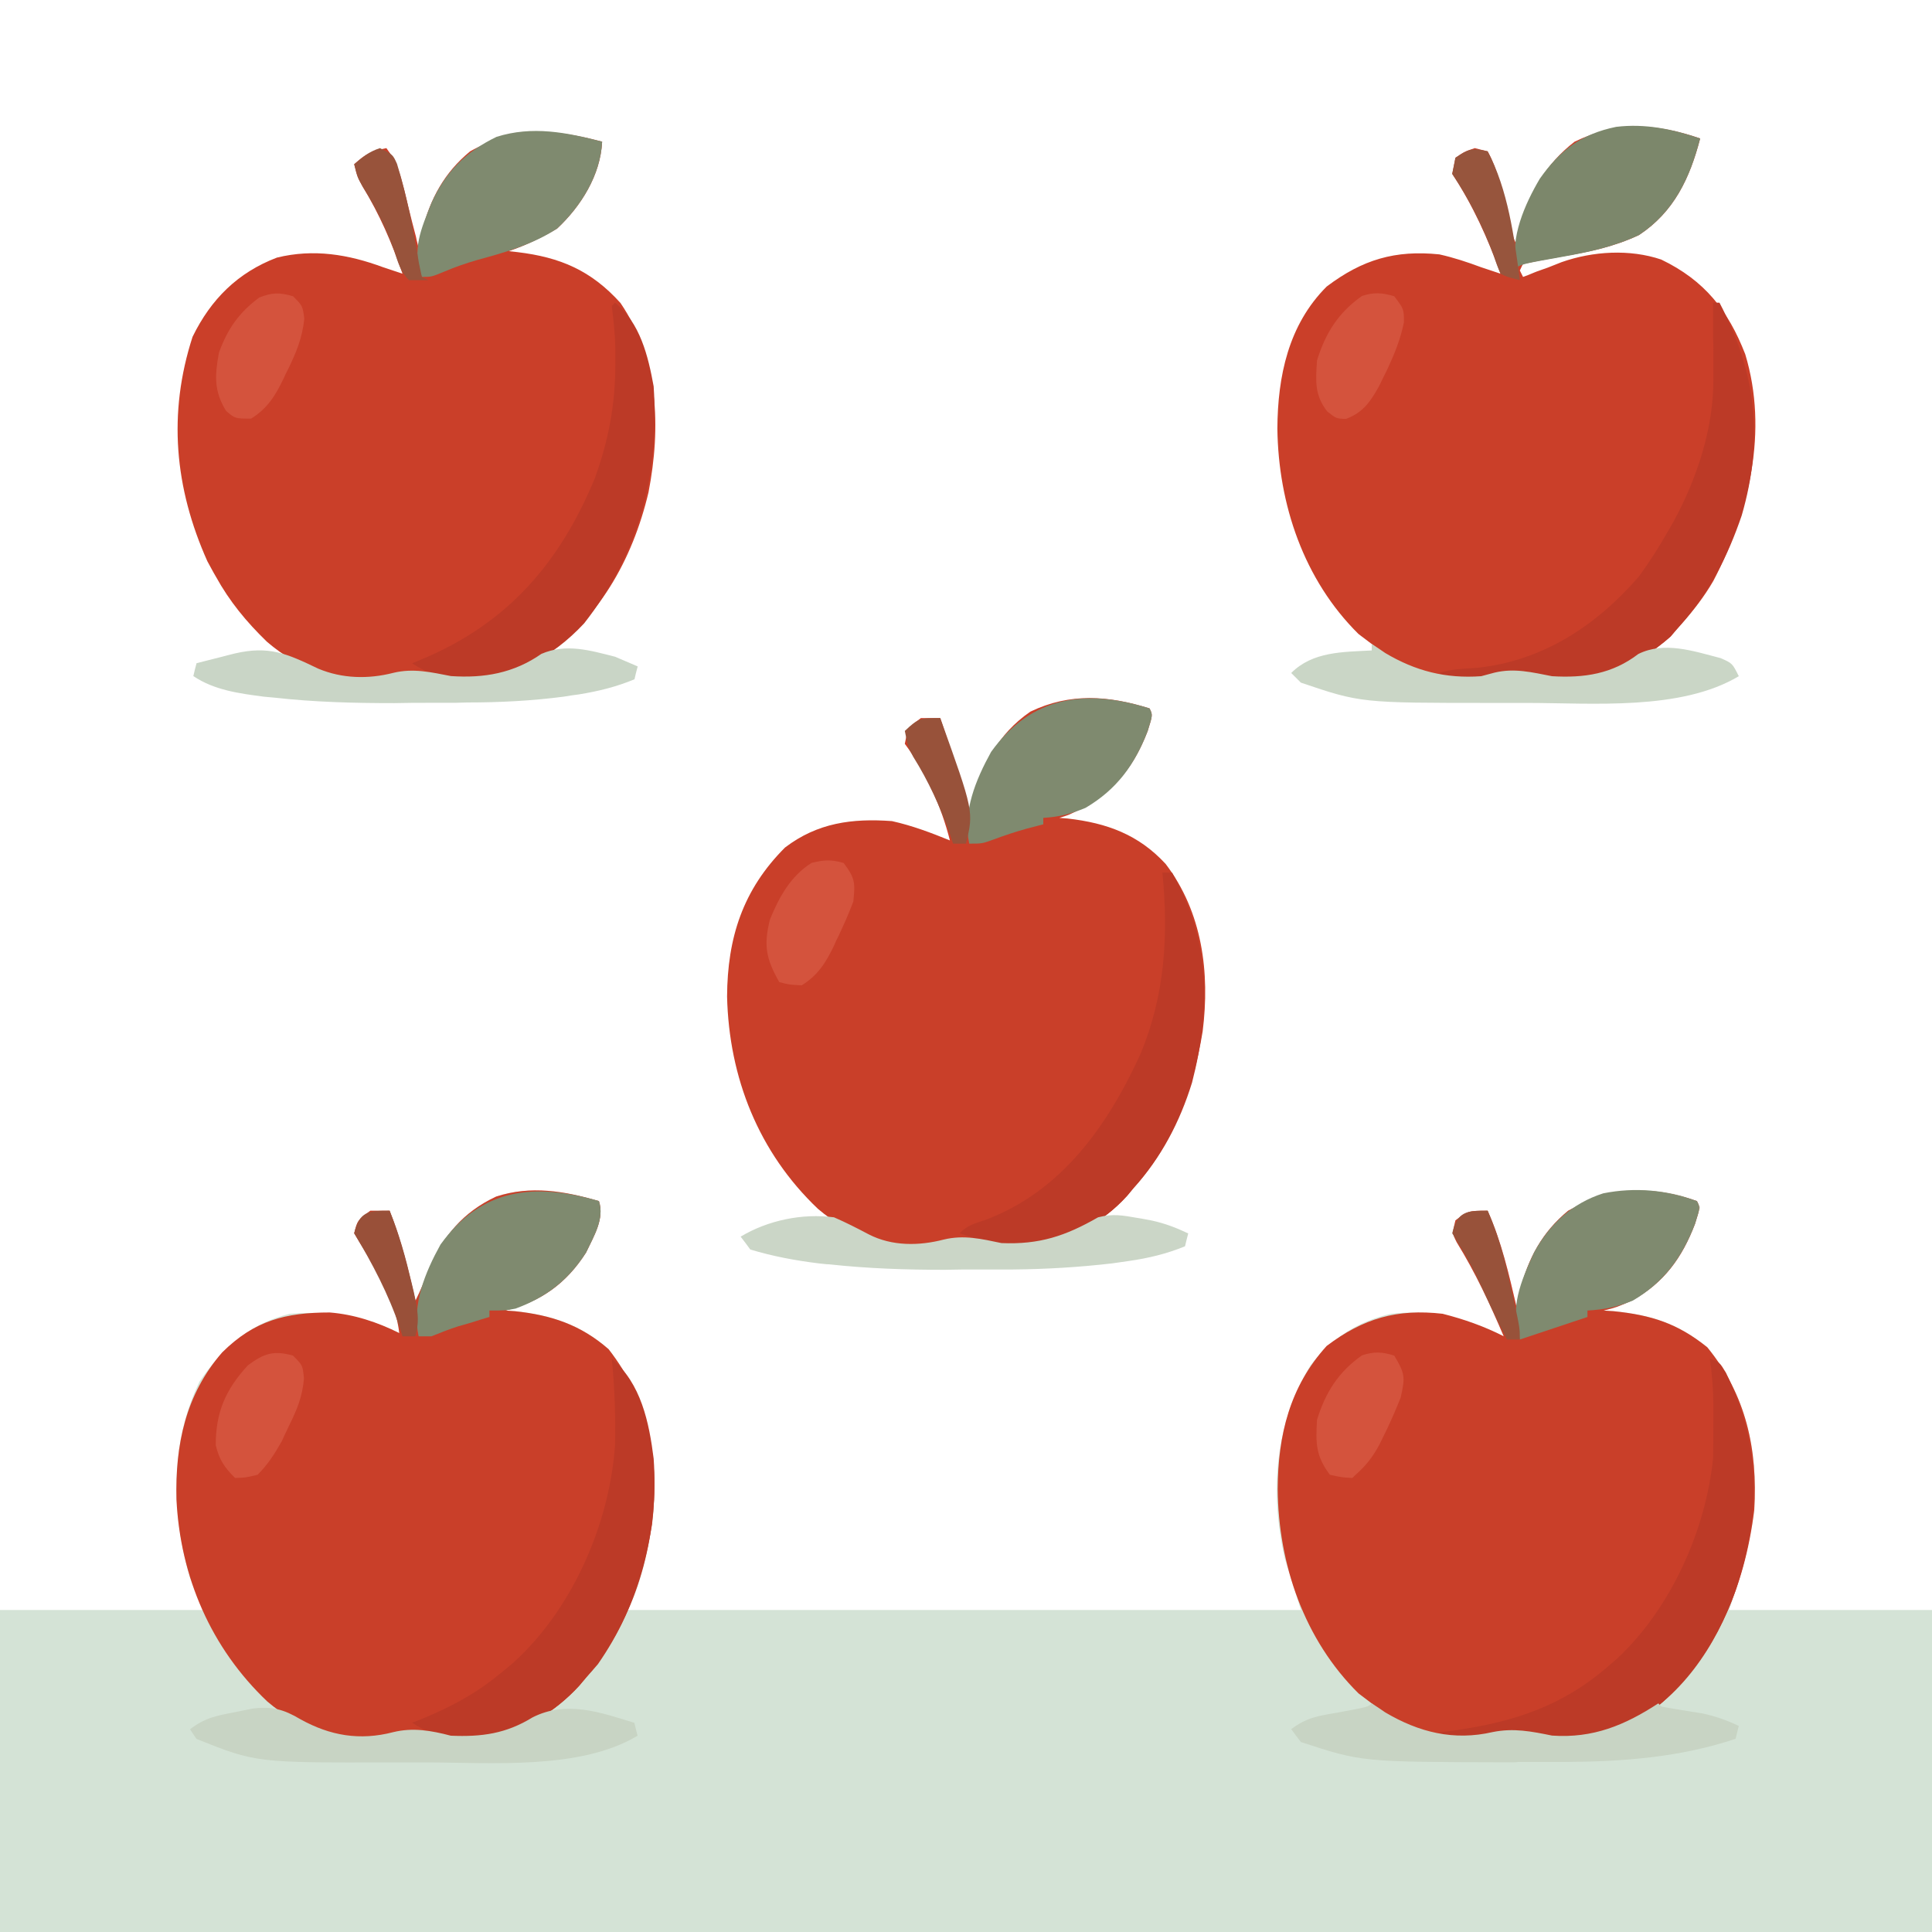
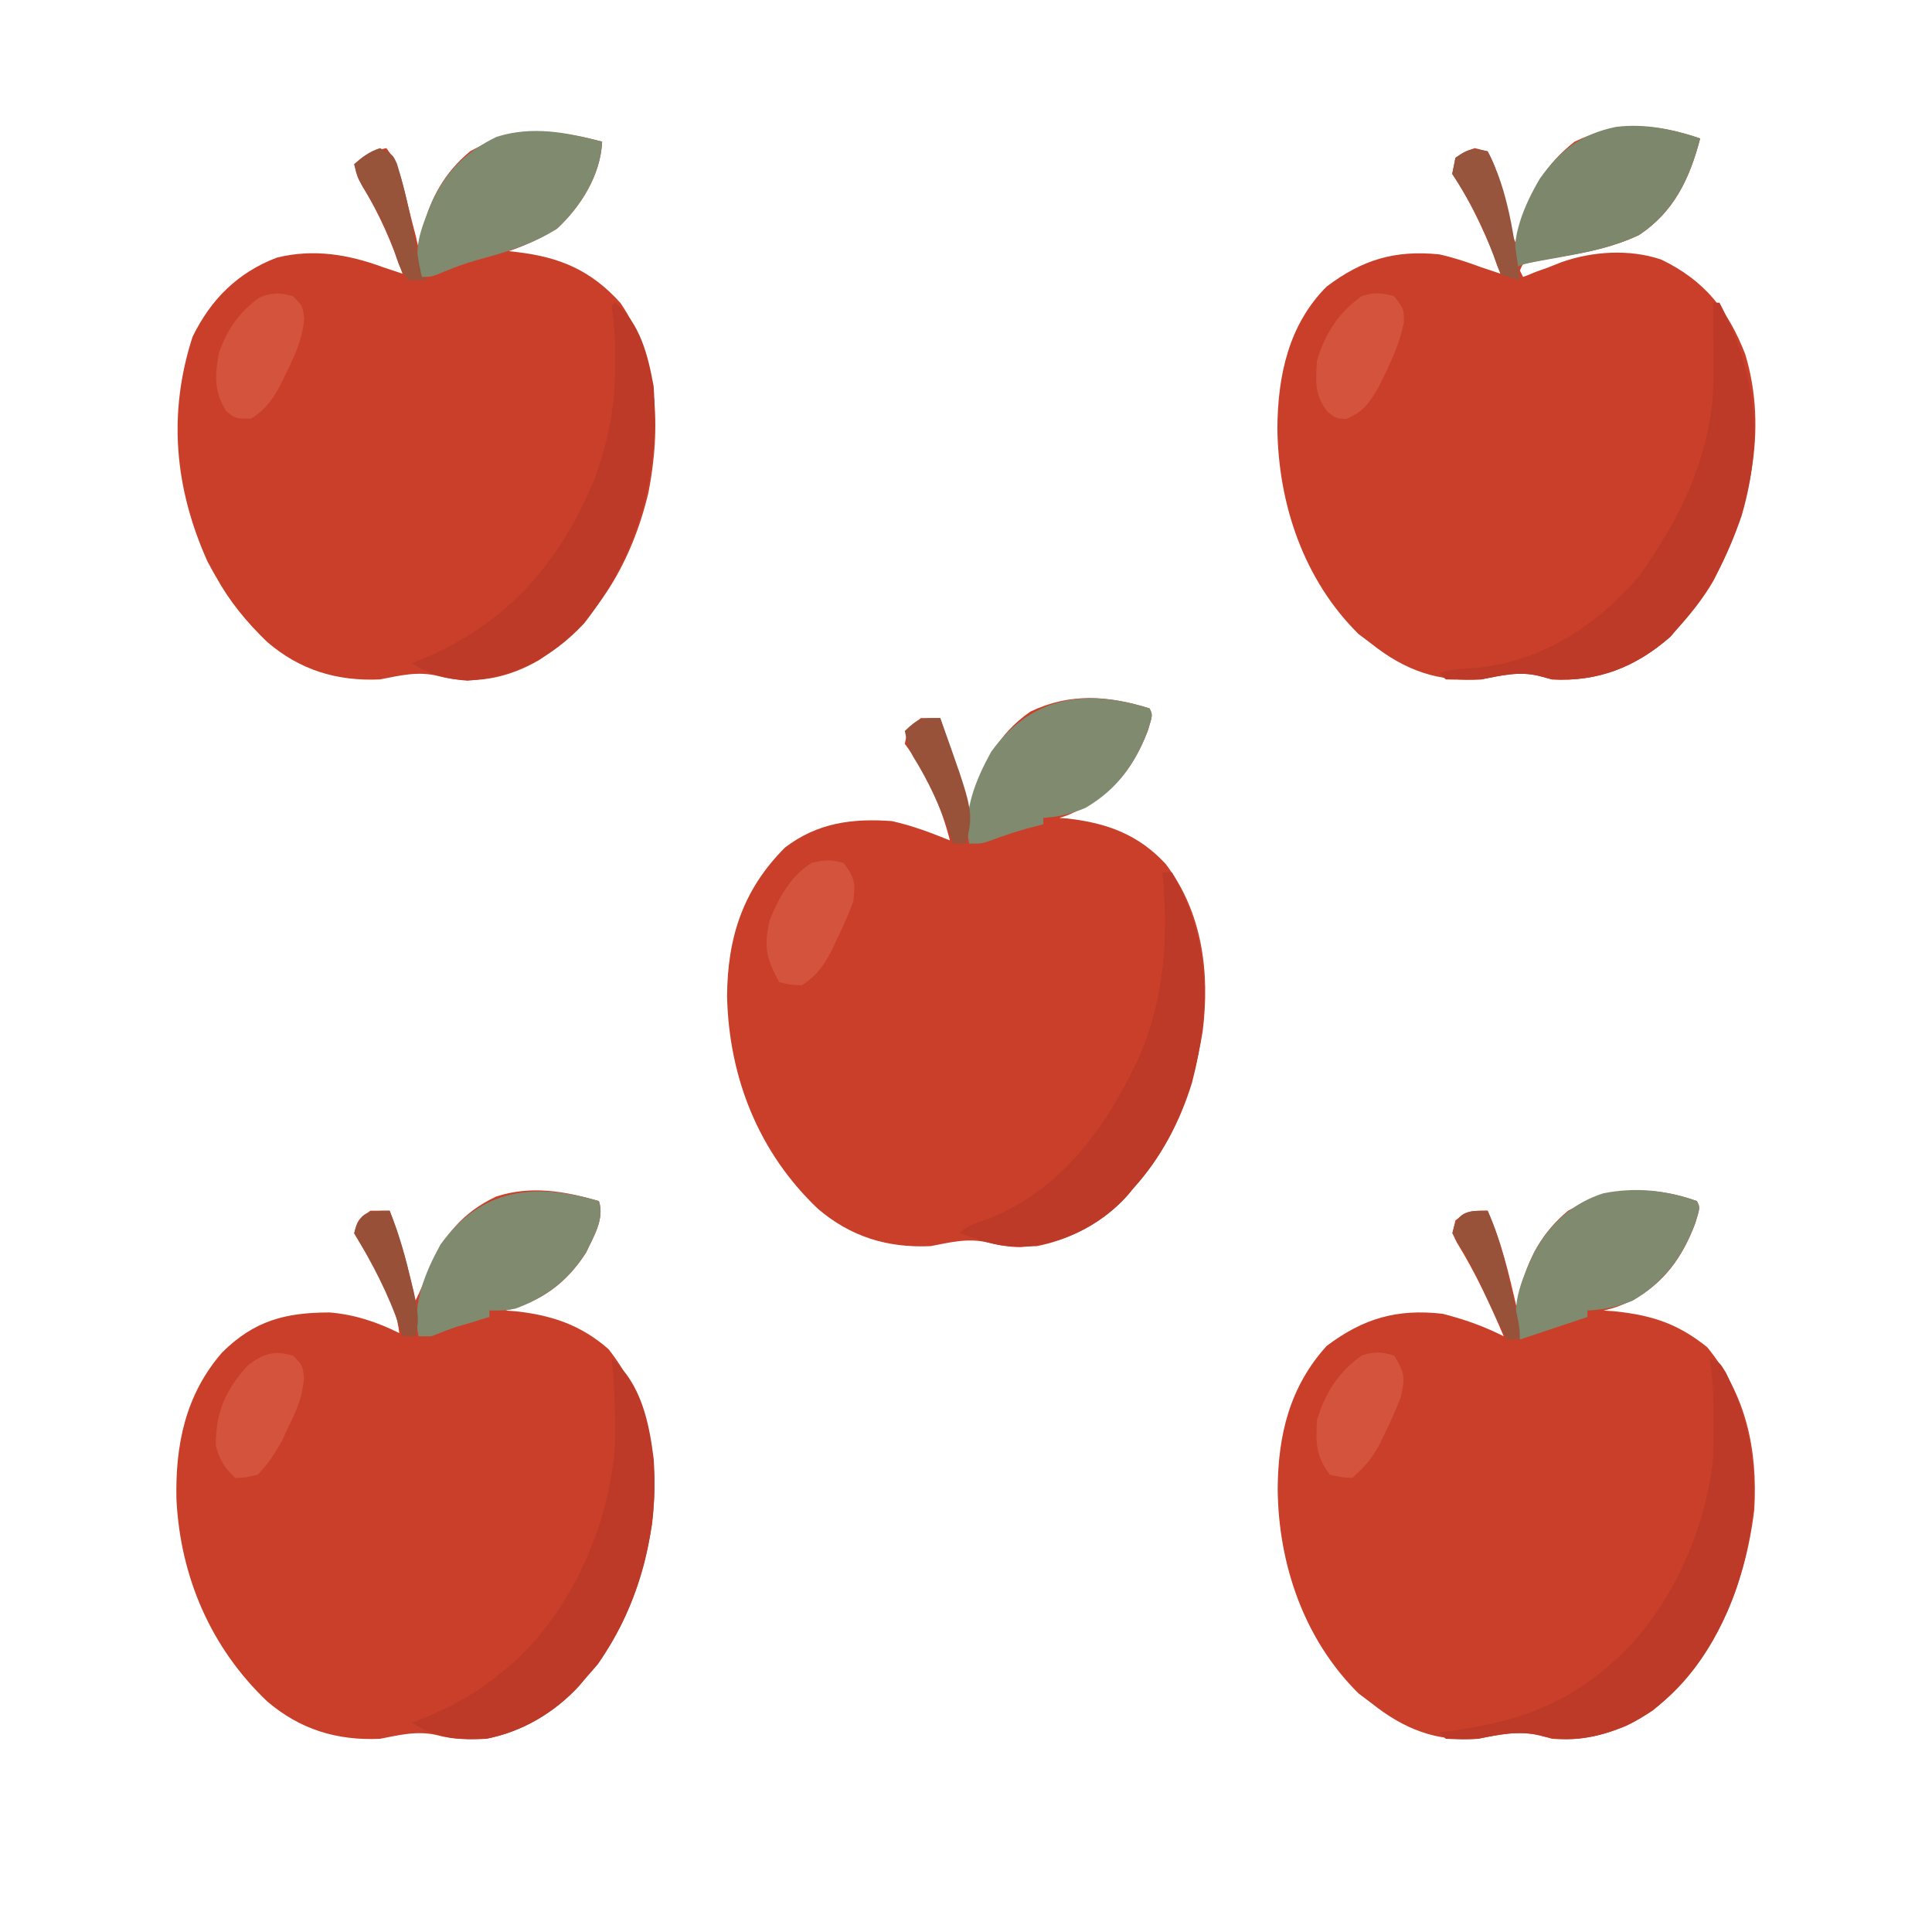
<svg xmlns="http://www.w3.org/2000/svg" version="1.1" width="600" height="600" viewBox="0 0 600 600" role="img" aria-label="Five">
-   <path d="M0 0 C1.8 5.5 -1.6 10.9 -4 16 C-10.2 25.7 -18 31.2 -29 34 C-28.1 34.1 -27.1 34.1 -26.1 34.2 C-14.8 35.4 -5.7 38.4 3 46 C15.6 62.2 18.9 80.1 16.5 100.4 C15 109.5 13.1 118.7 9 127 C78 127 146.9 127 218 127 C216.4 121.7 214.7 116.4 213 111 C208.3 90.3 209.9 69.3 221 51 C227.4 42.7 235.8 37.3 246 35 C258.7 33.6 269.6 36.3 281 42 C276.7 31.9 272.2 22.2 266.4 12.8 C265 10 265 10 266 6 C270 3 270 3 276 3 C280.3 12.6 282.6 22.7 285 33 C285.4 31.2 285.7 29.5 286.1 27.7 C288.6 17.7 293 9.6 301 3 C312.5 -3.4 323.5 -5 336.4 -1.6 C341 0 341 0 342 2 C338 14.5 332.6 24.3 320.8 30.9 C316 33 316 33 312 34 C313 34.1 314 34.1 315.1 34.2 C326.9 35.4 335 38 344.2 45.4 C356.3 60.2 359.9 77.2 358.8 95.9 C357.5 106.7 354.4 116.8 351 127 C371.8 127 392.6 127 414 127 C414 160 414 193 414 227 C216 227 18 227 -186 227 C-186 194 -186 161 -186 127 C-165.2 127 -144.4 127 -123 127 C-124.3 123.7 -125.6 120.4 -127 117 C-132.8 96.9 -133.3 75.2 -124 56 C-116.7 45.4 -108.7 38.2 -96 35 C-83.8 34.1 -73.1 35.5 -62 41 C-63.1 31.1 -68.8 21.5 -74.1 13.2 C-74.4 12.7 -74.4 12.7 -76 10 C-75 6 -75 6 -71 3 C-69 3 -67 3 -65 3 C-61.4 12.2 -59.1 21.4 -57 31 C-55.4 27.8 -54.1 24.6 -52.8 21.2 C-48.4 10.9 -42.2 3.4 -31.9 -1.4 C-21.1 -4.9 -10.7 -3.1 0 0 Z " fill="#D4E3D6" transform="translate(186,373)" />
  <path d="M0 0 C-0.5 10.4 -6.6 20.1 -14 27 C-18.8 29.8 -23.7 32.2 -29 34 C-28.1 34.1 -27.2 34.2 -26.3 34.3 C-13 35.9 -3.4 40 5.7 50.1 C17.6 67.6 18.3 88.7 14.4 108.9 C9.4 130 -1.3 148.9 -19.6 161 C-29.4 166.7 -40 168.8 -51.1 165.9 C-57.3 164.4 -62.8 165.8 -69 167 C-82.4 167.6 -93.9 164.1 -104.1 155.3 C-110.5 149.1 -115.7 142.8 -120 135 C-120.9 133.5 -121.7 131.9 -122.6 130.3 C-132.8 107.5 -134.9 84.4 -127.2 60.6 C-121.5 48.9 -113.1 40.6 -101 36 C-89.6 33.2 -78.8 35 -68 39 C-66 39.7 -64 40.3 -62 41 C-65.3 31.4 -69.1 22.6 -74.4 13.9 C-76 11 -76 11 -77 7 C-73.4 3.8 -71.9 3 -67 2 C-63.6 6.5 -62.8 9.8 -61.4 15.2 C-61 16.9 -60.6 18.5 -60.2 20.2 C-59.8 21.8 -59.4 23.4 -59 25 C-58.6 26.5 -58.2 28 -57.8 29.6 C-57.7 30.2 -57.7 30.2 -57 33 C-56.6 31.2 -56.3 29.5 -55.9 27.7 C-53.4 17.7 -49 9.6 -41 3 C-27 -4.8 -15.2 -4 0 0 Z " fill="#CA3F29" transform="translate(187,44)" />
  <path d="M0 0 C1.8 5.5 -1.6 10.9 -4 16 C-10.2 25.7 -18 31.2 -29 34 C-28.1 34.1 -27.1 34.1 -26.1 34.2 C-14.8 35.4 -5.7 38.4 3 46 C15.6 62.2 18.9 80.1 16.5 100.4 C13.6 118 7.8 134.3 -4 148 C-4.3 148.4 -4.3 148.4 -6.1 150.5 C-13.8 158.9 -23.8 164.8 -35 167 C-40.3 167.2 -45 167.3 -50.1 165.9 C-56.3 164.4 -61.8 165.8 -68 167 C-81.4 167.6 -92.8 164.1 -103 155.4 C-120.5 138.8 -130 116.7 -131.2 92.7 C-131.6 75.7 -128.4 60.1 -117 47 C-107 37.1 -97.3 34.6 -83.6 34.6 C-76 35.2 -68.8 37.6 -62 41 C-63.1 31.1 -68.8 21.5 -74.1 13.2 C-74.4 12.7 -74.4 12.7 -76 10 C-75 6 -75 6 -71 3 C-69 3 -67 3 -65 3 C-61.4 12.2 -59.1 21.4 -57 31 C-55.4 27.8 -54.1 24.6 -52.8 21.2 C-48.4 10.9 -42.2 3.4 -31.9 -1.4 C-21.1 -4.9 -10.7 -3.1 0 0 Z " fill="#C93F29" transform="translate(186,373)" />
  <path d="M0 0 C1 2 1 2 -0.6 7.1 C-5.5 19.8 -12.6 27.4 -25 33 C-25.5 33.2 -25.5 33.2 -28 34 C-27.1 34.1 -26.3 34.1 -25.4 34.2 C-13.2 35.6 -3.4 39.2 5 48.3 C16.4 63.3 18.8 82 16.5 100.3 C13.5 118.5 7.5 135.1 -5 149 C-5.6 149.8 -6.3 150.5 -6.9 151.3 C-14.2 159.4 -24.3 164.9 -35 167 C-40.3 167.2 -45 167.3 -50.1 165.9 C-56.3 164.4 -61.8 165.8 -68 167 C-81.4 167.6 -92.8 164.1 -103 155.4 C-121.4 137.9 -130.6 114.7 -131.2 89.5 C-131.1 71.2 -126.3 56.3 -113.2 43.2 C-103.1 35.5 -92.3 34.1 -80 35 C-73.7 36.4 -67.9 38.6 -62 41 C-64.7 30.3 -69.4 19.9 -76 11 C-75 6 -75 6 -71 3 C-69 3 -67 3 -65 3 C-61.8 12.3 -59.1 21.4 -57 31 C-56.7 31.3 -56.3 31.7 -56 32 C-55.8 31.2 -55.6 30.4 -55.3 29.5 C-52 17.8 -47.2 8 -37 1 C-24.7 -4.9 -12.8 -4 0 0 Z " fill="#C93F29" transform="translate(357,220)" />
  <path d="M0 0 C1 2 1 2 -0.6 7.1 C-4.6 17.6 -10.2 25.4 -20.2 30.9 C-25 33 -25 33 -29 34 C-28 34.1 -27 34.1 -25.9 34.2 C-14.1 35.4 -6 38 3.2 45.4 C15.3 60.2 18.9 77.2 17.8 95.9 C14.9 119.9 5.4 142.8 -13.7 158.2 C-23.2 164.6 -33.5 167.9 -45 167 C-46.3 166.6 -47.6 166.3 -49 165.9 C-55.5 164.4 -61.5 165.7 -68 167 C-81.1 167.9 -90.9 164 -101 156 C-101.7 155.5 -101.7 155.5 -105.1 152.9 C-122 136.2 -130 112.8 -130.2 89.4 C-130.1 72.7 -126.5 57.7 -115 45 C-103.6 36.4 -93.1 33.4 -79 35 C-72.3 36.7 -66.1 38.9 -60 42 C-64.3 31.9 -68.8 22.2 -74.6 12.8 C-76 10 -76 10 -75 6 C-71 3 -71 3 -65 3 C-60.7 12.6 -58.4 22.7 -56 33 C-55.6 31.2 -55.3 29.5 -54.9 27.7 C-52.4 17.7 -48 9.6 -40 3 C-26.8 -4.3 -14.2 -5 0 0 Z " fill="#C93F29" transform="translate(527,373)" />
  <path d="M0 0 C-3.2 12.3 -8.1 22.8 -19 30 C-26.7 33.6 -34.2 35.2 -42.6 36.6 C-46.7 37.3 -50.9 38.1 -55 39 C-55.2 39.3 -55.2 39.3 -56 41 C-55.7 41.7 -55.3 42.3 -55 43 C-53.9 42.6 -52.8 42.2 -51.7 41.7 C-51 41.4 -51 41.4 -47.3 40.1 C-46.6 39.8 -46.6 39.8 -43 38.4 C-33.3 35 -21.9 34.3 -12.1 37.6 C1.4 44.1 8.7 53.4 14 67 C21.2 90.8 15.3 115.9 4.1 137.4 C1.2 142.4 -2.1 146.6 -6 151 C-7.1 152.2 -8.1 153.4 -9.2 154.7 C-19.9 164.1 -31.6 168.8 -46 168 C-47.4 167.6 -48.7 167.3 -50.1 166.9 C-56.3 165.4 -61.8 166.8 -68 168 C-81.4 168.8 -91.5 165.3 -102 157 C-102.7 156.5 -102.7 156.5 -106.1 153.9 C-123.1 137.1 -131 113.6 -131.3 90.1 C-131.2 73.9 -127.9 57.9 -116 46 C-104.9 37.6 -94.7 34.6 -81 36 C-76.5 37 -72.3 38.4 -68 40 C-66 40.7 -64 41.3 -62 42 C-65.9 31.1 -70.6 20.7 -77 11 C-76.7 9.4 -76.3 7.7 -76 6 C-73.2 4.1 -73.2 4.1 -70 3 C-68.7 3.3 -67.4 3.7 -66 4 C-63 9.4 -61.8 15.3 -60.4 21.3 C-58.1 30.8 -58.1 30.8 -57 33 C-56.6 31.2 -56.3 29.5 -55.9 27.7 C-53.1 16.9 -47.9 7.9 -39 1 C-25.7 -5.4 -13.7 -4.7 0 0 Z " fill="#CA3F29" transform="translate(528,43)" />
  <path d="M0 0 C3 1 3 1 5 4.3 C16 26.6 15.9 48.6 8 72 C1.9 89.2 -9.1 105.8 -26 114 C-35 117.6 -43.4 119.5 -53 116.9 C-59.5 115.4 -65.5 116.7 -72 118 C-77.2 118.2 -77.2 118.2 -82 118 C-82.7 117.3 -83.3 116.7 -84 116 C-82.7 115.8 -81.4 115.7 -80 115.5 C-60.8 112.8 -45.7 107.9 -31 95 C-30.2 94.3 -29.5 93.7 -28.7 93 C-12.2 77.6 -1.3 53.4 1 31 C1.1 27.2 1.1 23.4 1.1 19.6 C1.1 17.6 1.1 15.6 1.1 13.6 C1 8.9 0.7 4.6 0 0 Z " fill="#BC3A27" transform="translate(531,422)" />
  <path d="M0 0 C0.7 0 1.3 0 2 0 C13.4 21.7 15.8 42.3 8.9 66.1 C4.6 78.7 -1.1 90 -10 100 C-11.1 101.2 -12.1 102.4 -13.2 103.7 C-23.9 113.1 -35.6 117.8 -50 117 C-51.4 116.6 -52.7 116.3 -54.1 115.9 C-60.3 114.4 -65.8 115.8 -72 117 C-75.7 117.1 -79.3 117.1 -83 117 C-83.7 116.3 -84.3 115.7 -85 115 C-81.1 113.7 -77.4 113.7 -73.3 113.4 C-53 111.3 -36.2 100.3 -23 85 C-19.7 80.5 -16.8 75.9 -14 71 C-13.4 69.9 -12.7 68.8 -12.1 67.7 C-4.9 54.3 0.2 38.9 0.1 23.6 C0.1 22.3 0.1 20.9 0.1 19.5 C0.1 18 0.1 16.6 0.1 15.1 C0.1 13.7 0.1 12.2 0 10.7 C0 7.2 0 3.6 0 0 Z " fill="#BC3A27" transform="translate(532,94)" />
  <path d="M0 0 C1 0 2 0 3 0 C14.9 20.9 15.1 42.3 9.2 65.2 C5.4 77.5 -0.4 88.5 -9 98 C-9.6 98.8 -10.3 99.5 -10.9 100.3 C-19.4 109.8 -31.4 115.5 -44 116.3 C-50.7 116.3 -56.7 114.2 -63 112 C-60.5 109.5 -58.4 109 -55.1 107.9 C-31.3 99 -17 78.6 -6.8 56.3 C0.8 38 1.9 19.6 0 0 Z " fill="#BC3A27" transform="translate(361,271)" />
  <path d="M0 0 C7.8 6.2 10.3 16.6 12 26 C13.8 53.5 7.5 77.8 -9.6 99.6 C-19.6 110.3 -31.3 116.3 -45.8 117.4 C-52.2 116.9 -57.6 115.6 -63 112 C-62.5 111.8 -62.5 111.8 -59.9 110.7 C-33.4 99.6 -17.2 80.9 -6.3 54.6 C-2 42.8 0.1 31.6 0.1 19.1 C0.1 17.4 0.1 15.7 0.1 13.9 C0 9.5 -0.5 5.3 -1 1 C-0.7 0.7 -0.3 0.3 0 0 Z " fill="#BC3A27" transform="translate(191,94)" />
  <path d="M0 0 C9.1 7.6 11.6 19.8 13 31 C14.6 53.7 8.7 76.1 -4.3 94.8 C-5.5 96.2 -6.7 97.6 -8 99 C-8.7 99.8 -9.4 100.6 -10.1 101.5 C-17.8 109.9 -27.8 115.8 -39 118 C-47.6 118.4 -54.7 117.9 -62 113 C-61 112.6 -59.9 112.2 -58.9 111.8 C-50 108.1 -42.4 104.1 -35 98 C-34.2 97.4 -34.2 97.4 -30.4 94.2 C-12.2 77.6 -0.8 51.4 1 27 C1.2 17.9 0.9 9 0 0 Z " fill="#BC3A27" transform="translate(190,422)" />
  <path d="M0 0 C-0.5 10.4 -6.6 20.1 -14 27 C-21.7 32 -30.2 34.4 -39 36.8 C-42.4 37.8 -45.6 38.9 -48.9 40.3 C-53 42 -53 42 -56 42 C-59.2 33.5 -56.2 27.1 -53 19 C-48.6 9.3 -42.3 3.1 -32.8 -1.5 C-21.7 -5 -11 -2.9 0 0 Z " fill="#7F8A6F" transform="translate(187,44)" />
  <path d="M0 0 C1.8 5.5 -1.6 10.9 -4 16 C-9.5 24.6 -16.4 29.9 -25.9 33.4 C-29 34 -29 34 -34 34 C-34 34.7 -34 35.3 -34 36 C-34.9 36.3 -35.8 36.5 -36.7 36.8 C-37.8 37.2 -39 37.5 -40.2 37.9 C-41.3 38.2 -42.5 38.6 -43.7 38.9 C-46.5 39.8 -49.3 40.9 -52 42 C-53.3 42 -54.6 42 -56 42 C-58.1 32.1 -54 22.2 -49.2 13.5 C-36.5 -4.1 -19.9 -5.8 0 0 Z " fill="#7F8A6F" transform="translate(186,373)" />
  <path d="M0 0 C1 2 1 2 -0.6 7.1 C-4.6 17.5 -10.2 25.2 -19.9 30.9 C-24.5 32.8 -28.1 33.7 -33 34 C-33 34.7 -33 35.3 -33 36 C-34.6 36.4 -36.3 36.9 -38 37.3 C-41.6 38.3 -44.9 39.4 -48.4 40.7 C-52 42 -52 42 -56 42 C-58.1 32.1 -54 22.2 -49.2 13.5 C-36.7 -3.9 -19.7 -6.2 0 0 Z " fill="#7F8A6F" transform="translate(357,220)" />
  <path d="M0 0 C1 2 1 2 -0.6 7.1 C-4.6 17.5 -10.2 25.2 -19.9 30.9 C-24.8 32.9 -28.7 33.7 -34 34 C-34 34.7 -34 35.3 -34 36 C-41 38.3 -48 40.7 -55 43 C-58.2 33.1 -54.8 25.2 -50.6 16 C-45.8 7.2 -38.8 0.7 -29.1 -2.4 C-19.1 -4.4 -9.5 -3.4 0 0 Z " fill="#7F8A6F" transform="translate(527,373)" />
  <path d="M0 0 C-3.2 12.3 -8.1 22.8 -19 30 C-26.7 33.6 -34.2 35.2 -42.5 36.7 C-54.8 38.9 -54.8 38.9 -57 40 C-59.2 31 -54.4 20.3 -49.8 12.5 C-43.6 3.7 -36.9 -1.4 -26.1 -3.6 C-17.1 -4.7 -8.5 -2.9 0 0 Z " fill="#7C876B" transform="translate(528,43)" />
-   <path d="M0 0 C1.4 0.9 2.8 1.8 4.2 2.8 C14.7 9 25.5 11.7 37.6 8.9 C44.1 7.6 49.6 8.7 56 10 C68.7 10.9 78.6 6.8 89 0 C89.2 0.2 89.2 0.2 90 1 C94.2 1.8 98.4 2.4 102.6 3.1 C106.8 4 110.2 5.2 114 7 C113.7 8.3 113.3 9.6 113 11 C95.7 16.8 77.9 18.1 59.7 18.2 C58.6 18.2 57.4 18.2 56.3 18.2 C52.7 18.2 49 18.2 45.4 18.2 C44.8 18.3 44.8 18.3 41.7 18.3 C-3.1 18.2 -3.1 18.2 -22 12 C-23 10.7 -24 9.4 -25 8 C-20.2 4.4 -16.7 3.9 -10.8 2.9 C-1.1 1.1 -1.1 1.1 0 0 Z " fill="#C8D4C4" transform="translate(426,529)" />
-   <path d="M0 0 C1.4 0.9 2.8 1.8 4.2 2.8 C13.6 8.4 23 10.8 34 10 C35.4 9.6 36.7 9.3 38.1 8.9 C44.3 7.4 49.8 8.8 56 10 C66 10.6 74.7 9.3 82.8 3.1 C90.9 -0.9 99.9 2.2 108.4 4.4 C112 6 112 6 114 10 C95.9 20.8 68.6 18.3 48.1 18.3 C44.5 18.3 41 18.3 37.4 18.3 C-3.4 18.3 -3.4 18.3 -22 12 C-23 11 -24 10 -25 9 C-18.3 2.3 -9 2.5 0 2 C0 1.3 0 0.7 0 0 Z " fill="#CAD6C6" transform="translate(426,200)" />
-   <path d="M0 0 C9.2 5.1 18.4 6.7 28.8 4 C34.9 2.5 40.6 3.5 46.7 5.1 C56.3 5.5 63.8 4.5 72.1 -0.6 C82.6 -5.9 93 -2.2 103.7 1.1 C104 2.4 104.3 3.7 104.7 5.1 C86.9 15.8 59.4 13.4 39.1 13.4 C35.6 13.4 32.1 13.4 28.6 13.4 C-13.8 13.5 -13.8 13.5 -32.3 6.1 C-33 5.1 -33.6 4.1 -34.3 3.1 C-29.6 -0.5 -26.1 -1.1 -20.4 -2.2 C-19.5 -2.4 -19.5 -2.4 -15 -3.3 C-8.9 -4.1 -5.2 -3.1 0 0 Z " fill="#C8D4C4" transform="translate(93.3125,533.9375)" />
-   <path d="M0 0 C7.4 3.1 15.5 3.3 23.3 1.3 C29.5 -0.2 35 1.1 41.2 2.3 C51.5 3 60.7 1.4 69.3 -4.6 C77 -7.9 84.3 -5.7 92.2 -3.7 C94.5 -2.7 96.9 -1.7 99.2 -0.7 C98.8 0.7 98.5 2 98.2 3.3 C92.4 5.7 87 7 80.9 8 C79.4 8.2 77.8 8.4 76.2 8.7 C66.2 10 56.3 10.5 46.2 10.5 C45.6 10.5 45.6 10.5 42.6 10.6 C40 10.6 37.5 10.6 35 10.6 C31.2 10.6 27.4 10.6 23.6 10.7 C11.1 10.7 -1.2 10.4 -13.6 9 C-14.7 8.9 -15.8 8.8 -16.9 8.7 C-24.5 7.7 -32.3 6.7 -38.8 2.3 C-38.5 1 -38.2 -0.3 -37.8 -1.7 C-35.3 -2.3 -32.8 -3 -30.3 -3.6 C-28.9 -4 -27.5 -4.3 -26 -4.7 C-15.3 -7.2 -9.8 -4.7 0 0 Z " fill="#C9D5C6" transform="translate(98.84375,207.6602)" />
-   <path d="M0 0 C0.7 0.1 0.7 0.1 4.4 0.8 C8.5 1.7 11.9 3 15.7 4.8 C15.4 6.1 15 7.4 14.7 8.8 C8.8 11.2 3.3 12.5 -3 13.4 C-3.8 13.5 -3.8 13.5 -7.9 14.1 C-18.2 15.3 -28.4 15.9 -38.7 16 C-39.8 16 -40.9 16 -42.1 16 C-44.5 16 -46.9 16 -49.3 16 C-52.9 16 -56.5 16 -60 16.1 C-72 16.1 -83.9 15.7 -95.8 14.4 C-96.4 14.4 -96.4 14.4 -99.1 14.1 C-106.4 13.2 -113.3 11.9 -120.3 9.8 C-121.3 8.4 -122.3 7.1 -123.3 5.8 C-114.8 0.7 -104.1 -1.5 -94.3 -0.2 C-90.6 1.4 -87.1 3.2 -83.5 5.1 C-76.3 8.8 -67.9 8.7 -60.2 6.7 C-54 5.2 -48.5 6.5 -42.3 7.8 C-30.5 8.3 -22.4 5.6 -12.3 -0.2 C-7.6 -1.4 -4.7 -0.8 0 0 Z " fill="#CBD6C7" transform="translate(353.3125,378.25)" />
  <path d="M0 0 C3.6 4.8 3.6 6.2 3 12 C1.6 15.7 0.1 19.1 -1.6 22.7 C-2.1 23.6 -2.5 24.5 -2.9 25.5 C-5.5 30.9 -7.9 34.8 -13 38 C-16.9 37.8 -16.9 37.8 -20 37 C-24.1 29.7 -24.9 25.7 -22.9 17.6 C-20.1 10.7 -16.5 4.1 -10 0 C-5.9 -1 -4 -1.1 0 0 Z " fill="#D4533D" transform="translate(262,268)" />
  <path d="M0 0 C3 4 3 4 3 8.1 C1.9 13.5 0.1 17.8 -2.2 22.8 C-3 24.4 -3.8 26 -4.6 27.7 C-7.3 32.6 -9.6 36.1 -15 38.1 C-18 38 -18 38 -20.8 35.8 C-24.8 30.7 -24.4 26.3 -24 20 C-21.4 11.5 -17.4 5.1 -10 -0.1 C-6.2 -1.3 -3.8 -1.1 0 0 Z " fill="#D4533D" transform="translate(433,92)" />
  <path d="M0 0 C3.4 5.7 3.4 6.7 2 13 C0.7 16.3 -0.7 19.5 -2.2 22.7 C-3 24.3 -3.8 26 -4.6 27.6 C-6.7 31.5 -8.7 34.1 -12 37 C-12.2 37.2 -12.2 37.2 -13 38 C-16.4 37.8 -16.4 37.8 -20 37 C-24.4 31.1 -24.4 27.3 -24 20 C-21.4 11.5 -17.4 5.1 -10 -0.1 C-6.2 -1.3 -3.8 -1.2 0 0 Z " fill="#D4533D" transform="translate(433,421)" />
  <path d="M0 0 C3 3 3 3 3.5 7 C2.9 12.9 1 17.5 -1.6 22.8 C-2.1 23.7 -2.5 24.6 -2.9 25.5 C-5.5 30.9 -7.9 34.8 -13 38 C-18 38 -18 38 -20.8 35.6 C-24.6 29.4 -24.3 24.6 -23 17.5 C-20.3 10.1 -16.8 5.1 -10.5 0.4 C-6.4 -1.2 -4.2 -1.2 0 0 Z " fill="#D4533D" transform="translate(91,92)" />
  <path d="M0 0 C3 3 3 3 3.4 7.1 C2.9 12.8 1.3 16.6 -1.2 21.7 C-2 23.3 -2.7 24.9 -3.5 26.6 C-5.7 30.5 -7.8 33.8 -11 37 C-14.8 37.9 -14.8 37.9 -18 38 C-21.3 34.7 -22.9 32.4 -24 27.8 C-24 17.5 -20.9 10.5 -14 3 C-9 -0.7 -6 -1.7 0 0 Z " fill="#D4533D" transform="translate(91,421)" />
  <path d="M0 0 C6.3 11.8 8.3 26.8 10 40 C6 39 6 39 4 38 C3.2 36.2 2.5 34.3 1.9 32.4 C-1.4 23.5 -5.7 14.9 -11 7 C-10.7 5.4 -10.3 3.7 -10 2 C-6 -0.7 -4.8 -1.2 0 0 Z " fill="#97553D" transform="translate(462,47)" />
  <path d="M0 0 C4 2 4 2 5.3 4.9 C8.4 15.1 10.4 25.2 12.1 35.7 C12.4 37.1 12.7 38.5 13 40 C13.7 40.3 14.3 40.7 15 41 C13 41 11 41 9 41 C6.3 38.3 5.6 35.4 4.4 31.8 C1.8 24.6 -1.4 18.3 -5.4 11.9 C-7 9 -7 9 -8 5 C-5.3 2.7 -3.4 1.1 0 0 Z " fill="#98533B" transform="translate(118,46)" />
  <path d="M0 0 C3.4 7.8 5.5 15.6 7.2 23.9 C7.5 25.2 7.8 26.4 8.1 27.6 C10 36.5 10 36.5 10 40 C8.7 40 7.4 40 6 40 C3.2 34.5 0.6 29 -1.9 23.5 C-4.1 18.8 -6.3 14.6 -9.1 10.2 C-9.7 9.1 -10.3 8.1 -11 7 C-9.3 0.2 -6.7 0 0 0 Z " fill="#98523A" transform="translate(462,376)" />
  <path d="M0 0 C10.4 29 10.4 29 8 39 C6.7 39 5.4 39 4 39 C3.8 38.5 3.8 38.5 3 36 C-0.1 27.4 -3.6 19.7 -8.4 12 C-10 9 -10 9 -11 4 C-6.9 0.1 -6.2 0 0 0 Z " fill="#98523A" transform="translate(292,223)" />
  <path d="M0 0 C3 7.3 5 14.7 6.8 22.3 C7.3 24.2 7.7 26.1 8.1 28 C8.9 32.3 9.1 34.9 8 39 C6.7 39 5.4 39 4 39 C3.9 38.6 3.9 38.6 3.2 36.4 C-0.4 25.8 -5.3 16.5 -11 7 C-9.3 0.2 -6.7 0 0 0 Z " fill="#995039" transform="translate(121,376)" />
</svg>
